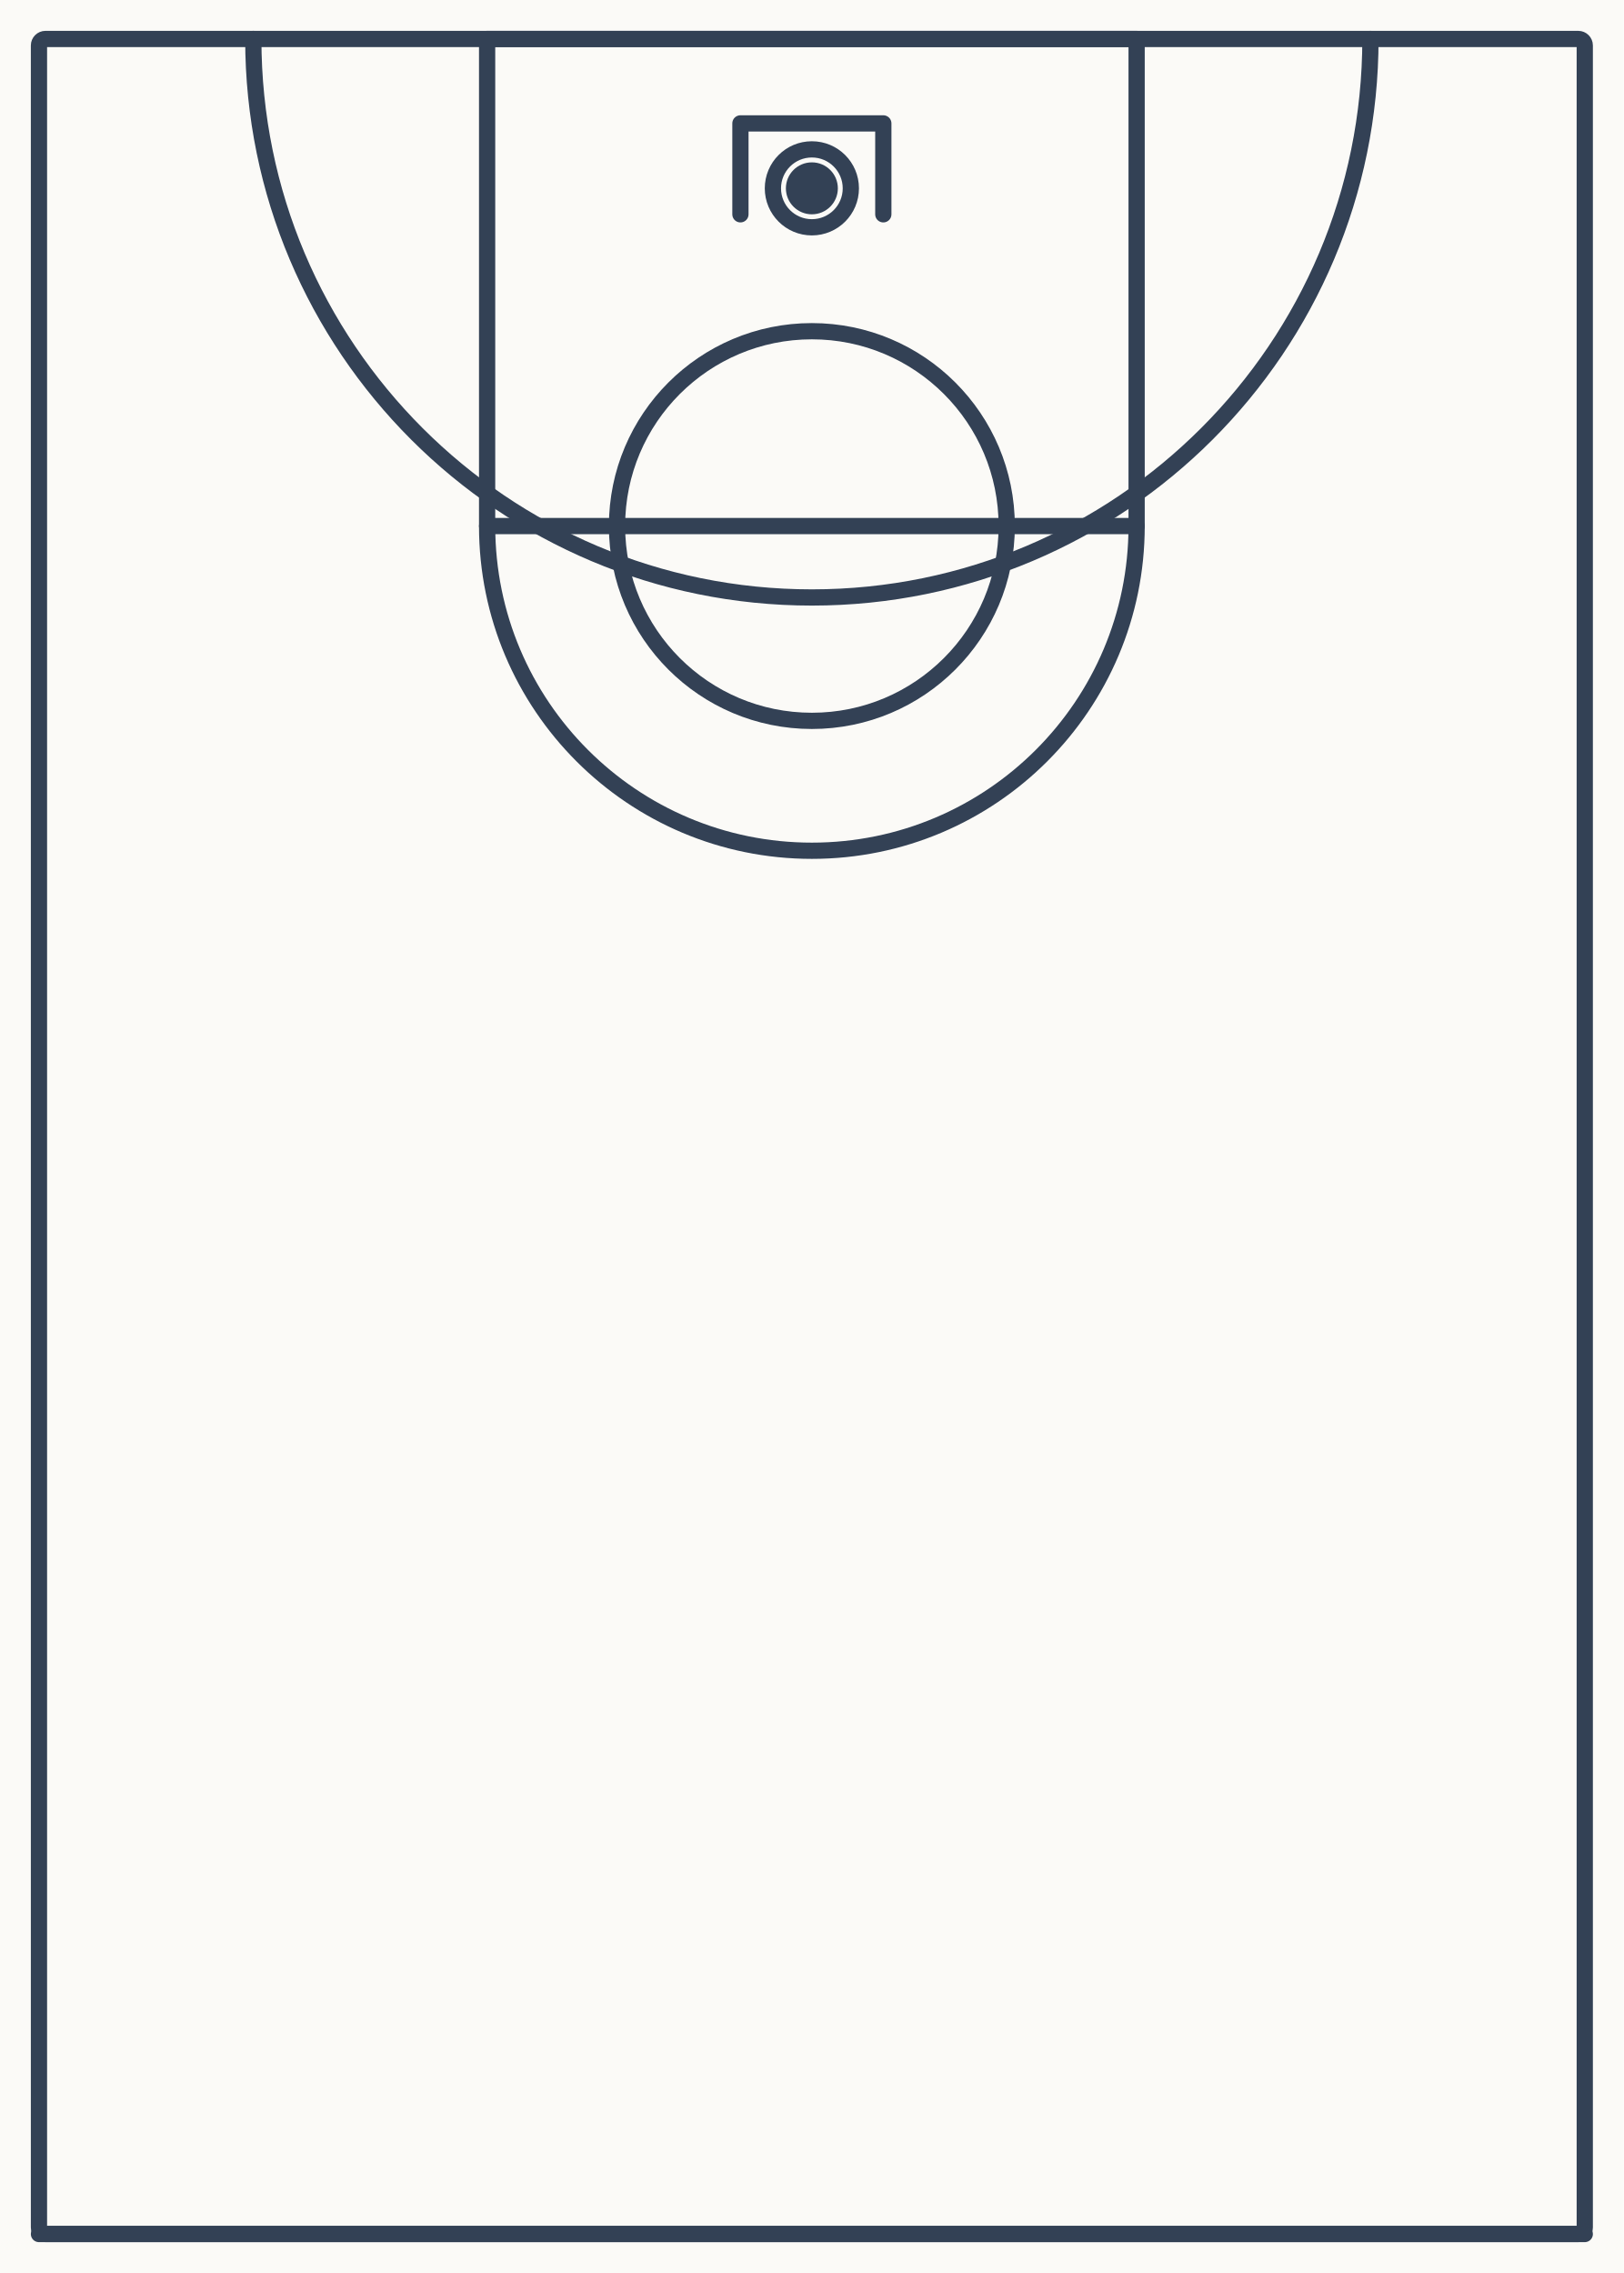
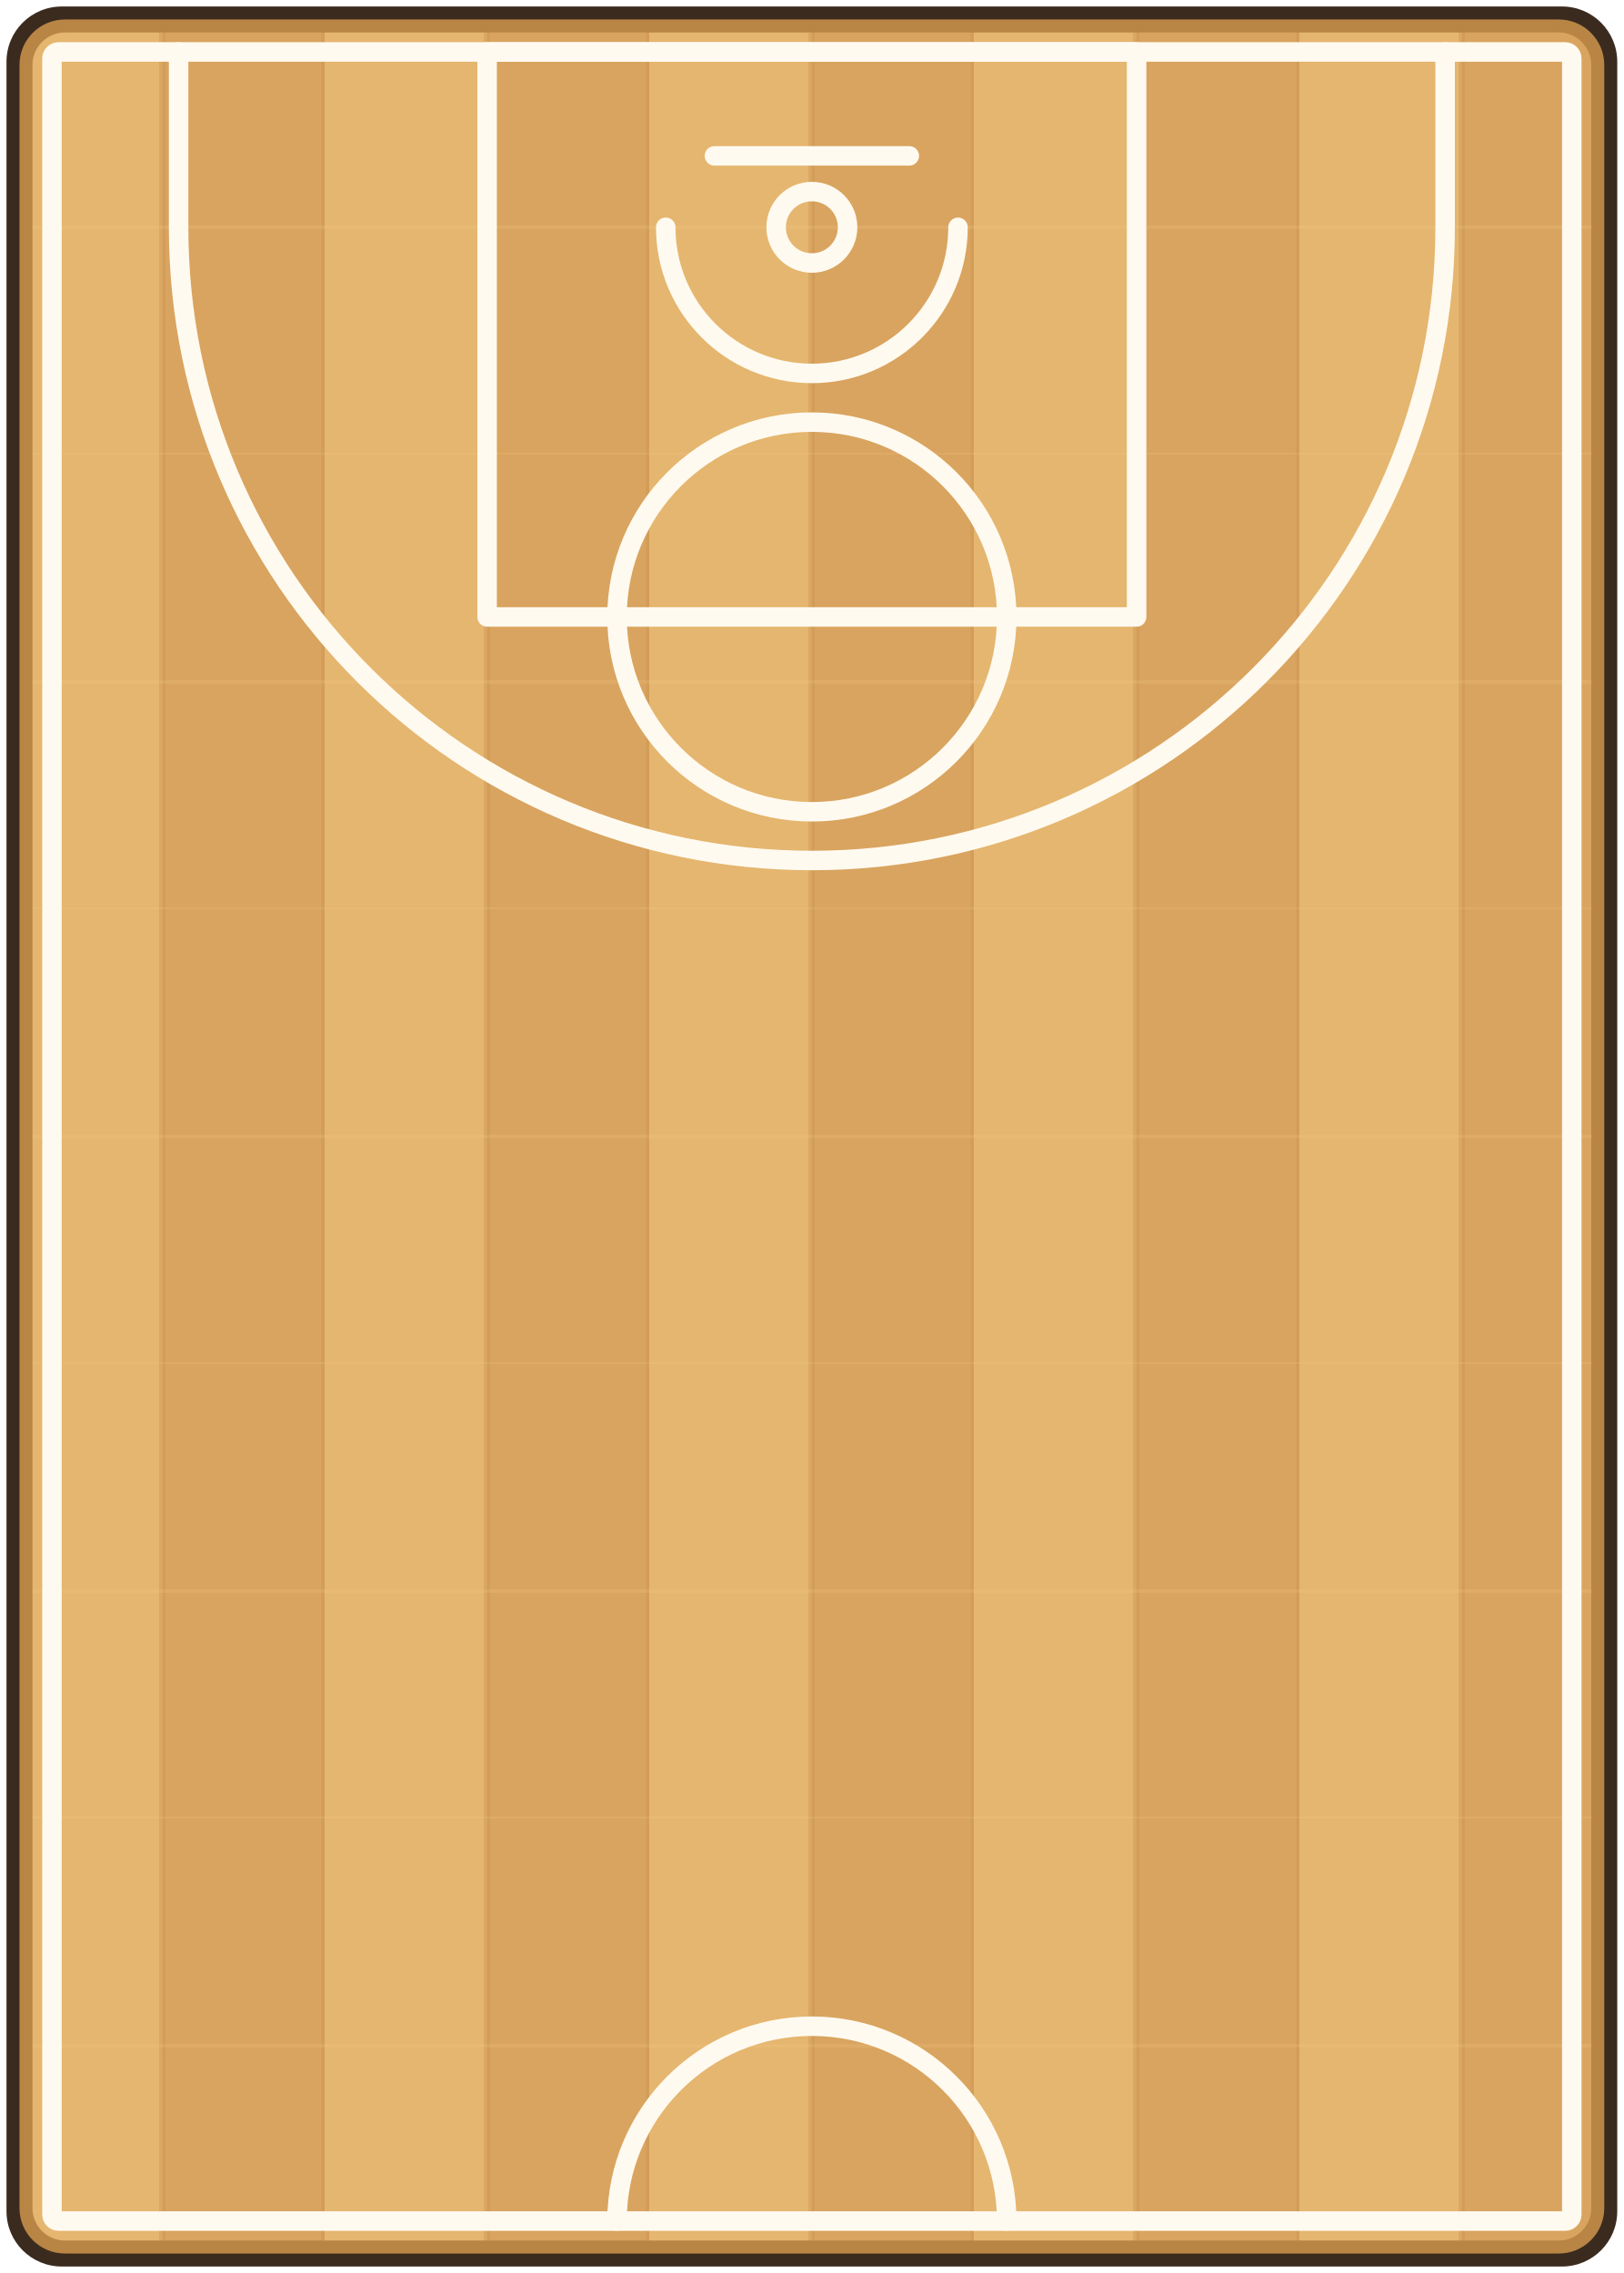
- <svg xmlns="http://www.w3.org/2000/svg" viewBox="0 0 500 700" role="img" aria-label="Campo de basquetebol meio-campo">
-   <rect width="500" height="700" fill="#fbfaf7" />
-   <g fill="none" stroke="#334155" stroke-width="5" stroke-linecap="round" stroke-linejoin="round">
-     <rect x="12" y="12" width="476" height="676" rx="2" />
-     <rect x="150" y="12" width="200" height="150" />
-     <path d="M150 162a100 100 0 0 0 200 0" />
-     <path d="M78 12a172 172 0 0 0 344 0" />
-     <circle cx="250" cy="162" r="60" />
-     <path d="M228 38h44M228 38v28M272 38v28" />
-     <circle cx="250" cy="58" r="12" />
-     <line x1="12" y1="688" x2="488" y2="688" />
-   </g>
-   <g fill="#334155">
-     <circle cx="250" cy="58" r="8" />
+ <svg xmlns="http://www.w3.org/2000/svg" viewBox="0 0 500 700" role="img" aria-label="Meio-campo de basquetebol com piso de madeira">
+   <defs>
+     <pattern id="wood-half" width="100" height="140" patternUnits="userSpaceOnUse">
+       <rect width="100" height="140" fill="#d9a45f" />
+       <rect width="50" height="140" fill="#e5b66f" />
+       <path d="M50 0v140M100 0v140" stroke="#c88f4d" stroke-width="2" opacity=".36" />
+       <path d="M0 70h100M0 140h100" stroke="#f0c987" stroke-width="1" opacity=".22" />
+     </pattern>
+   </defs>
+   <rect x="2" y="2" width="496" height="696" rx="17" fill="#3b2b1f" />
+   <rect x="8" y="8" width="484" height="684" rx="12" fill="url(#wood-half)" stroke="#b98545" stroke-width="4" />
+   <g fill="none" stroke="#fffaf0" stroke-width="6" stroke-linecap="round" stroke-linejoin="round">
+     <rect x="16" y="16" width="468" height="668" rx="2" />
+     <rect x="150" y="16" width="200" height="174" />
+     <circle cx="250" cy="190" r="60" />
+     <path d="M55 70V16M55 70C55 177.7 142.3 265 250 265S445 177.7 445 70M445 70V16" />
+     <path d="M205 70a45 45 0 0 0 90 0" />
+     <path d="M220 48h60" />
+     <circle cx="250" cy="70" r="11" />
+     <path d="M190 684a60 60 0 0 1 120 0" />
  </g>
</svg>
